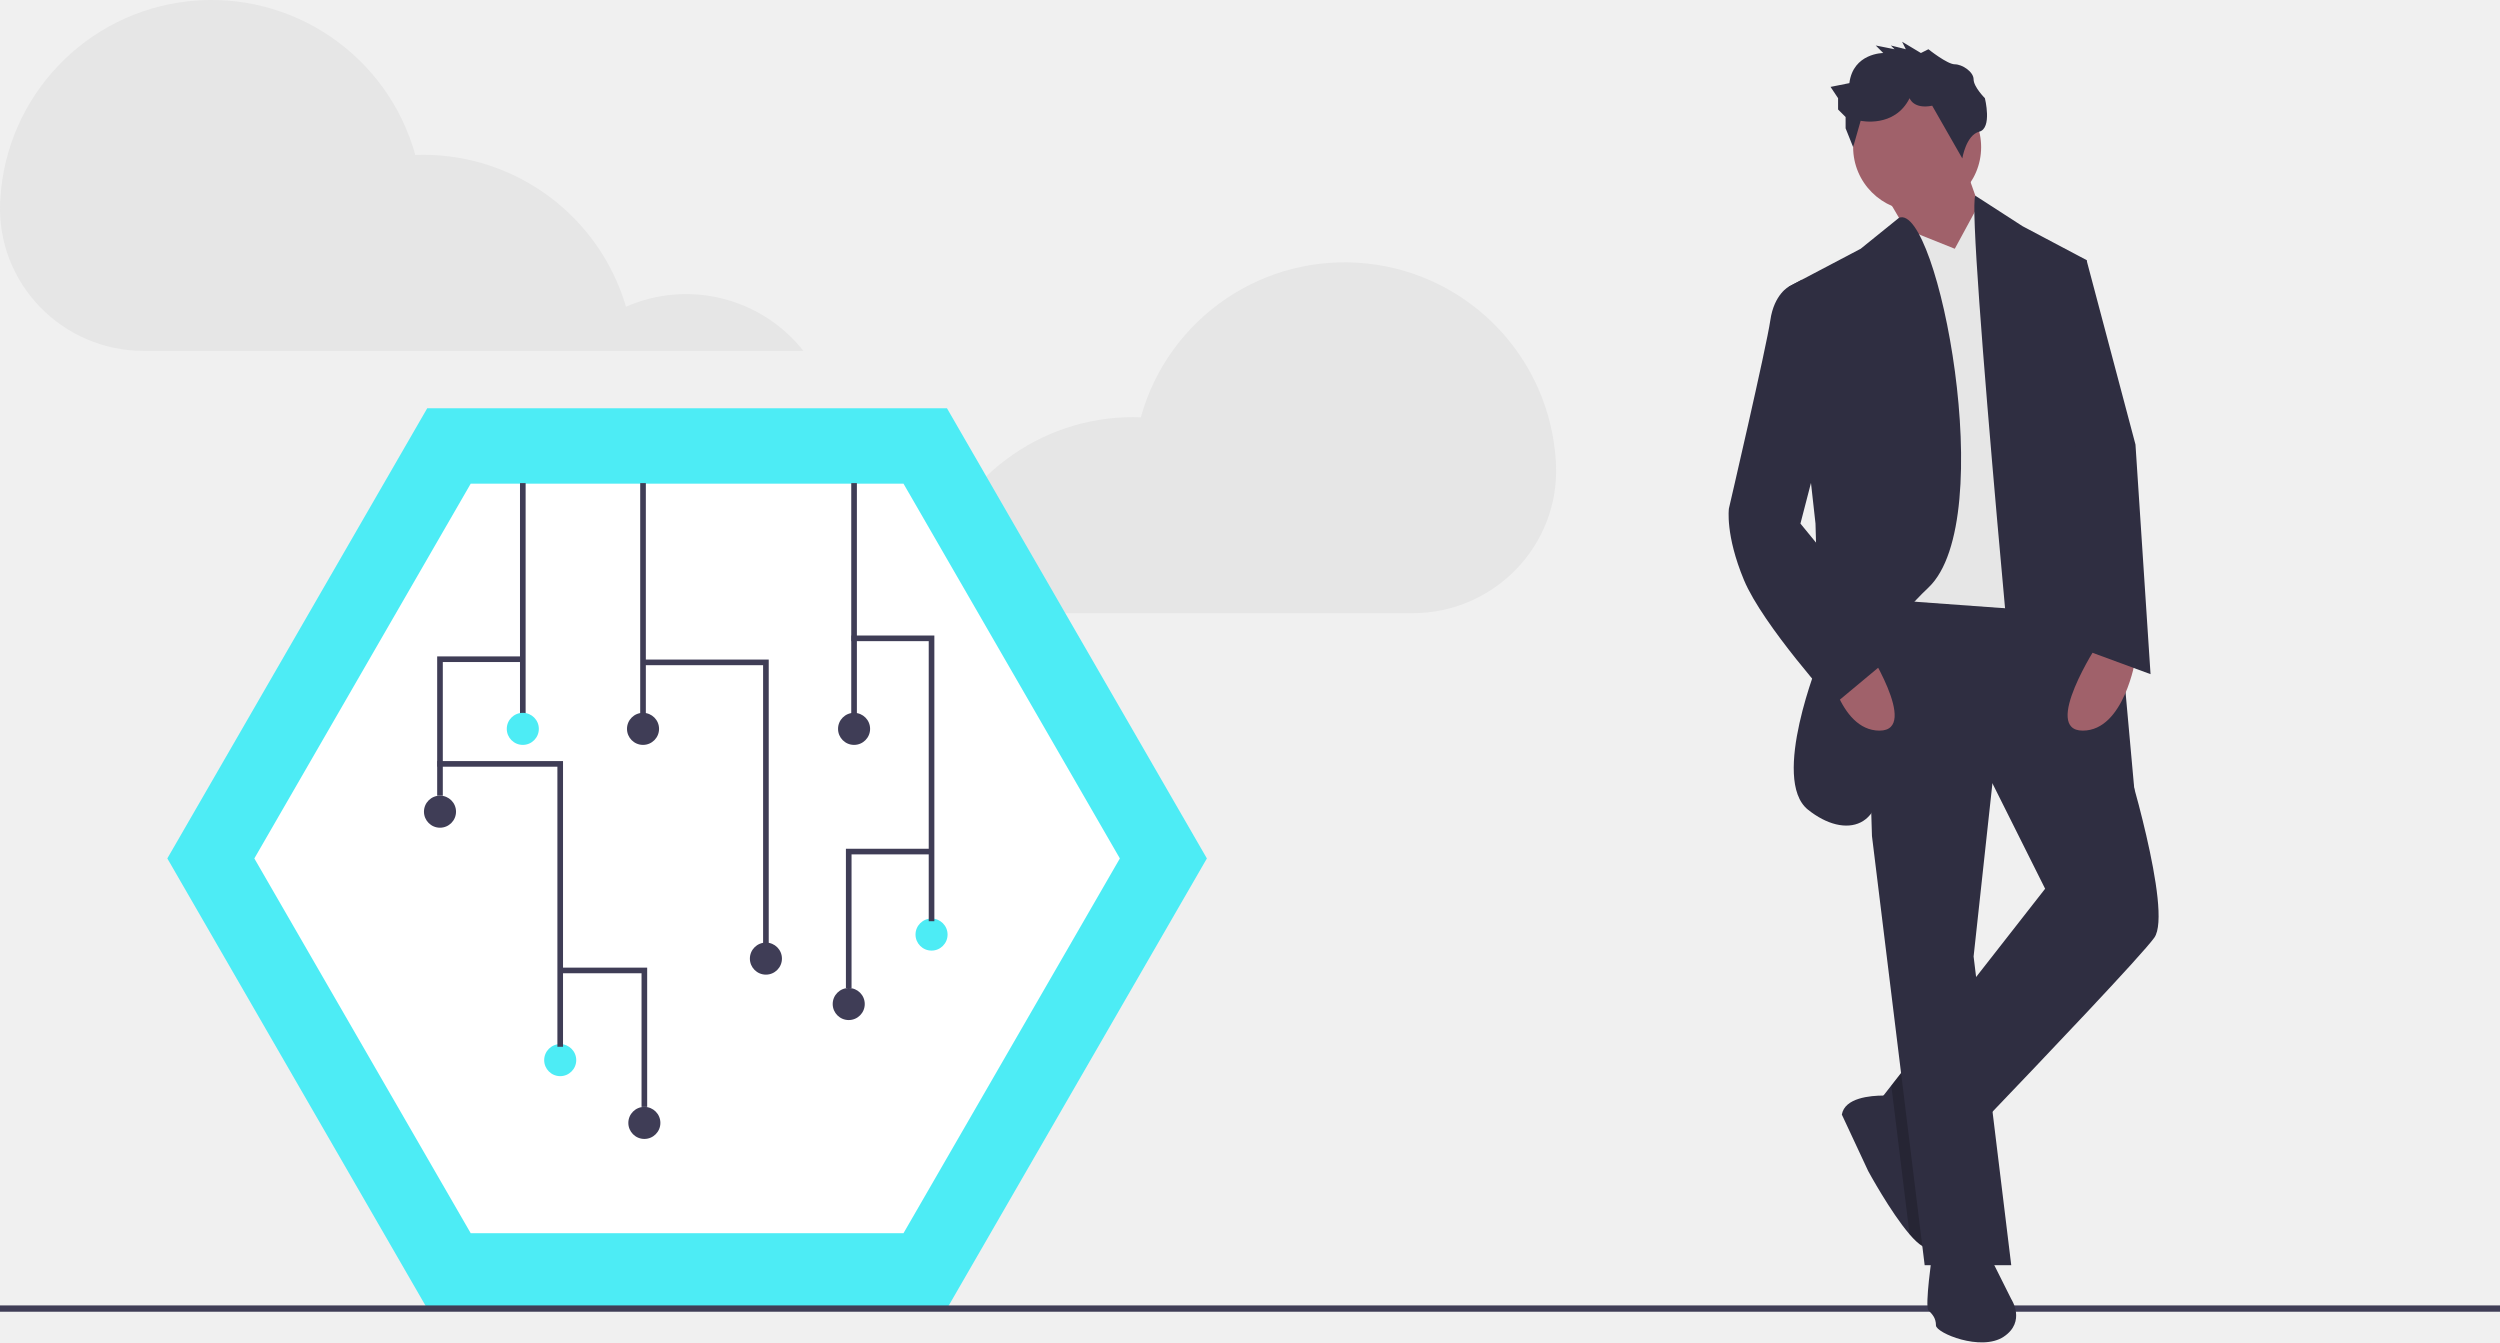
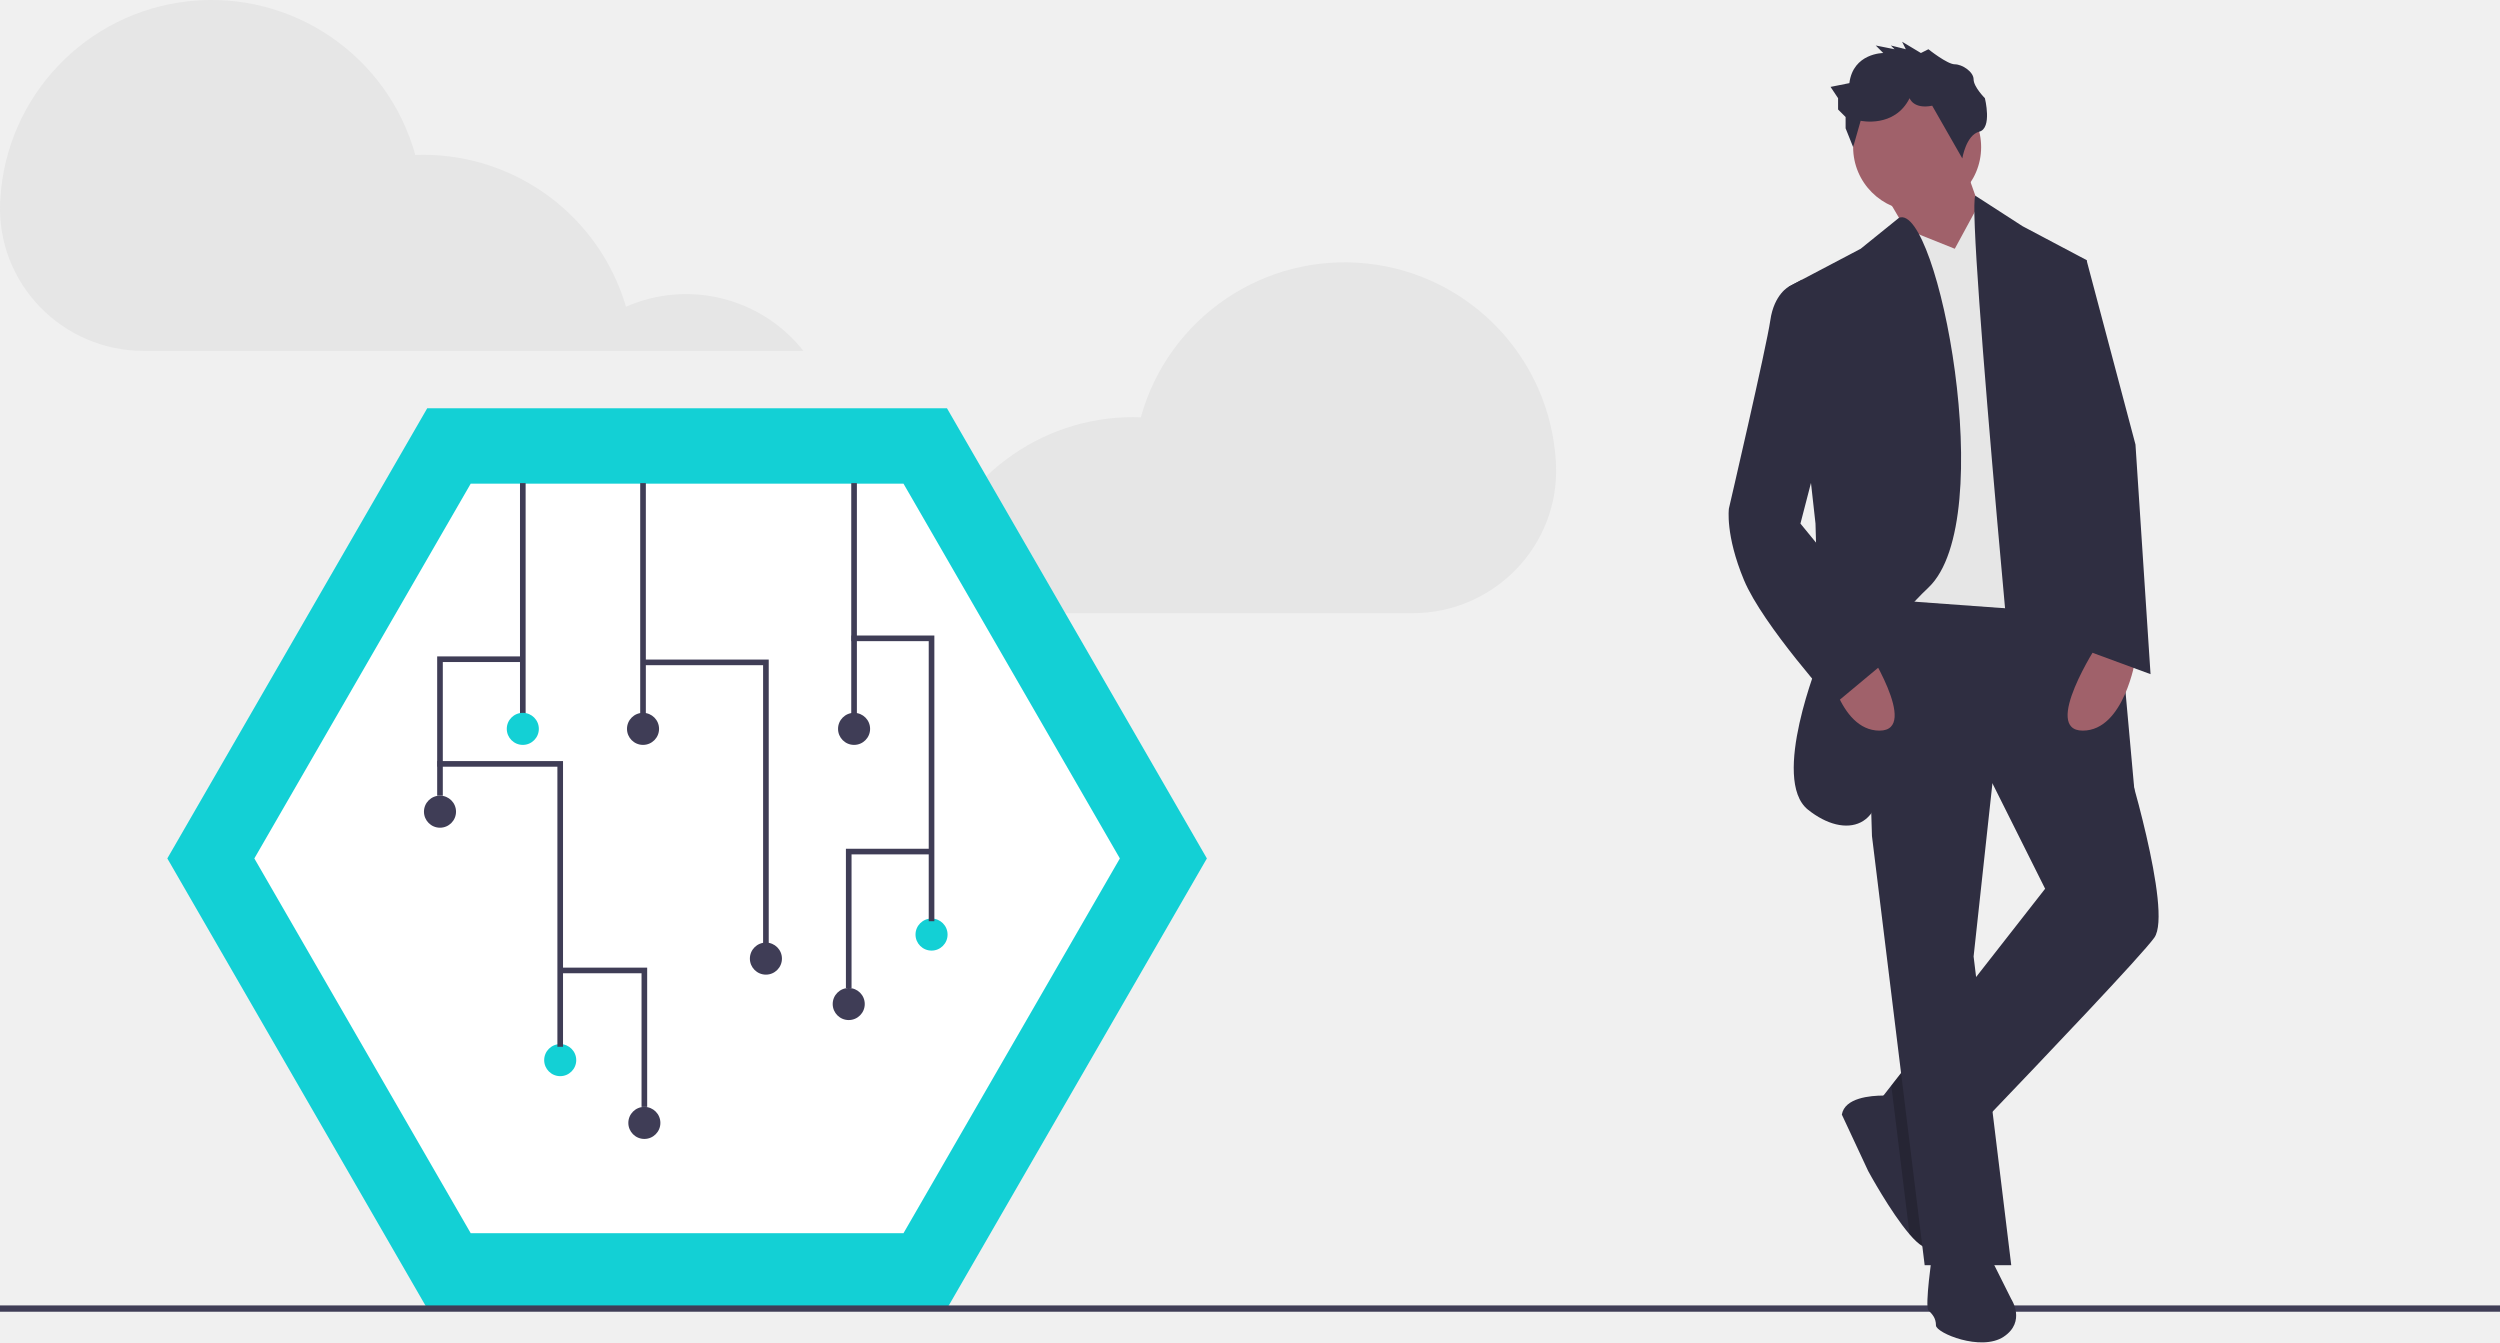
<svg xmlns="http://www.w3.org/2000/svg" id="f65dcaaa-a43f-44d9-8793-dc16a3dce27d" data-name="Layer 1" width="888" height="476.815" viewBox="0 0 888 476.815">
  <path d="M708.642,375.668a75.14,75.14,0,0,0-147.426-15.842c-.91-.033-1.82-.069-2.738-.069a75.158,75.158,0,0,0-72.096,53.969,53.104,53.104,0,0,0-63.012,15.674H657.758c28.796,0,52.111-23.851,50.937-52.623Q708.672,376.223,708.642,375.668Z" transform="translate(-156 -211.5926)" fill="#e6e6e6" />
  <path d="M156.096,282.485a75.14,75.14,0,0,1,147.426-15.842c.91-.033,1.82-.069,2.738-.069a75.158,75.158,0,0,1,72.096,53.969A53.104,53.104,0,0,1,441.367,336.216H206.979c-28.796,0-52.111-23.851-50.937-52.623Q156.065,283.04,156.096,282.485Z" transform="translate(-156 -211.5926)" fill="#e6e6e6" />
-   <polygon points="336.372 145.025 151.746 145.025 59.433 304.916 151.746 464.807 336.372 464.807 428.685 304.916 336.372 145.025" fill="#4decf5" />
+   <polygon points="336.372 145.025 151.746 145.025 59.433 304.916 151.746 464.807 336.372 464.807 428.685 304.916 336.372 145.025" fill="#13d0d5" />
  <path d="M323.2,649.632H476.918l76.859-133.123L476.918,383.385H323.2L246.341,516.509Z" transform="translate(-156 -211.5926)" fill="#fff" />
  <rect y="463.686" width="888" height="2.241" fill="#3f3d56" />
  <polygon points="697.681 58.277 705.704 81.008 692.332 107.751 669.601 68.974 697.681 58.277" fill="#a0616a" />
  <path d="M921.207,544.653c-4.399,6.164-38.323,41.839-61.014,65.534-6.298,6.565-11.727,12.221-15.417,16.059-3.236,3.356-5.135,5.322-5.135,5.322L829.385,610.12l-4.453-9.306.067-.08,2.795-3.57,26.649-34.097,27.987-35.795-22.732-45.463,28.08-4.011,18.667,1.096,4.065.241S927.893,535.293,921.207,544.653Z" transform="translate(-156 -211.5926)" fill="#2f2e41" />
  <path d="M842.315,654.299c-1.738,1.738-4.76-.481-8.036-4.279-6.779-7.862-14.695-22.464-14.695-22.464l-9.36-20.057c1.003-5.99,10.176-6.753,14.775-6.766,1.564,0,2.607.08,2.607.08l.776,1.15,16.393,24.283S847.664,648.951,842.315,654.299Z" transform="translate(-156 -211.5926)" fill="#2f2e41" />
  <path d="M844.776,626.246s2.888,22.705-2.46,28.053c-1.738,1.738-4.76-.481-8.036-4.279L829.385,610.12l-1.003-8.157-.588-4.8,26.649-34.097,5.75,47.121C853.895,616.752,848.466,622.408,844.776,626.246Z" transform="translate(-156 -211.5926)" opacity="0.2" />
  <polygon points="707.295 277.409 703.698 270.215 731.778 266.203 750.445 267.3 750.498 267.54 707.295 277.409" opacity="0.2" />
  <polygon points="671.607 208.706 662.246 208.706 664.921 296.958 683.641 449.393 714.395 449.393 701.024 339.746 707.71 278.238 754.51 267.54 741.138 206.032 671.607 208.706" fill="#2f2e41" />
  <path d="M842.315,656.974s-2.674,18.72-1.337,20.057,2.674,2.674,2.674,5.349,16.046,9.36,24.069,4.011,2.674-13.371,2.674-13.371l-8.023-16.046Z" transform="translate(-156 -211.5926)" fill="#2f2e41" />
  <circle cx="680.967" cy="52.26" r="22.732" fill="#a0616a" />
  <polygon points="694.338 88.363 676.849 81.338 666.258 212.717 739.801 218.066 714.395 83.014 703.03 72.343 694.338 88.363" fill="#e6e6e6" />
  <path d="M830.522,288.962l-13.613,10.993L791.504,313.327l9.36,84.24,1.337,48.137s-17.383,42.789-4.011,53.486,28.08,6.686,25.406-16.046-8.023-38.777,17.383-62.846S844.135,283.318,830.522,288.962Z" transform="translate(-156 -211.5926)" fill="#2f2e41" />
  <path d="M857.648,281.109l16.759,10.824,22.732,12.034L914.521,496.516l-38.777,12.034S854.26,286.331,857.648,281.109Z" transform="translate(-156 -211.5926)" fill="#2f2e41" />
  <path d="M901.15,440.356s-20.057,30.754-5.349,30.754,18.72-25.406,18.72-25.406Z" transform="translate(-156 -211.5926)" fill="#a0616a" />
  <path d="M818.246,440.356s20.057,30.754,5.349,30.754S804.875,445.704,804.875,445.704Z" transform="translate(-156 -211.5926)" fill="#a0616a" />
  <path d="M838.304,230.424l-6.686-4.011,1.337,2.674-5.349-1.337,1.337,1.337-6.686-1.337,2.674,2.674s-10.697,0-12.034,10.697l-6.686,1.337,2.674,4.011v4.011l2.674,2.674v4.011l2.674,6.686,2.674-9.36s12.034,2.674,17.383-8.023c0,0,1.337,4.011,8.023,2.674l10.697,18.72s1.337-8.299,6.017-9.498,2.006-11.896,2.006-11.896-4.011-4.011-4.011-6.686-4.011-5.349-6.686-5.349-9.36-5.349-9.36-5.349Z" transform="translate(-156 -211.5926)" fill="#2f2e41" />
  <path d="M802.201,314.664l-6.224-3.691-4.473,2.354s-5.349,2.674-6.686,12.034-14.709,66.857-14.709,66.857-1.337,9.36,5.349,25.406,32.092,44.126,32.092,44.126L831.618,441.693,795.515,397.567l9.36-36.103Z" transform="translate(-156 -211.5926)" fill="#2f2e41" />
  <polygon points="730.441 92.374 741.138 92.374 758.521 157.894 763.87 239.46 738.464 230.1 738.464 171.266 730.441 92.374" fill="#2f2e41" />
  <rect x="184.701" y="171.594" width="2" height="82.555" fill="#3f3d56" />
-   <circle cx="185.701" cy="258.894" r="5.693" fill="#4decf5" />
+   <circle cx="185.701" cy="258.894" r="5.693" fill="#13d0d5" />
  <rect x="227.402" y="171.594" width="2" height="82.555" fill="#3f3d56" />
  <circle cx="228.402" cy="258.894" r="5.693" fill="#3f3d56" />
  <rect x="302.366" y="171.594" width="2" height="82.555" fill="#3f3d56" />
  <circle cx="303.366" cy="258.894" r="5.693" fill="#3f3d56" />
  <circle cx="272.052" cy="340.5" r="5.693" fill="#3f3d56" />
  <circle cx="156.285" cy="288.31" r="5.693" fill="#3f3d56" />
  <polygon points="273.052 335.755 271.052 335.755 271.052 236.276 228.402 236.276 228.402 234.276 273.052 234.276 273.052 335.755" fill="#3f3d56" />
-   <circle cx="198.986" cy="376.558" r="5.693" fill="#4decf5" />
+   <circle cx="198.986" cy="376.558" r="5.693" fill="#13d0d5" />
  <polygon points="199.986 371.814 197.986 371.814 197.986 272.334 155.336 272.334 155.336 270.334 199.986 270.334 199.986 371.814" fill="#3f3d56" />
-   <circle cx="330.884" cy="331.96" r="5.693" fill="#4decf5" />
+   <circle cx="330.884" cy="331.96" r="5.693" fill="#13d0d5" />
  <polygon points="331.884 327.215 329.884 327.215 329.884 227.736 302.417 227.736 302.417 225.736 331.884 225.736 331.884 327.215" fill="#3f3d56" />
  <polygon points="157.285 282.616 155.285 282.616 155.285 233.155 185.701 233.155 185.701 235.155 157.285 235.155 157.285 282.616" fill="#3f3d56" />
  <circle cx="228.876" cy="398.858" r="5.693" fill="#3f3d56" />
  <polygon points="229.876 393.164 227.876 393.164 227.876 345.703 199.46 345.703 199.46 343.703 229.876 343.703 229.876 393.164" fill="#3f3d56" />
  <circle cx="301.468" cy="356.631" r="5.693" fill="#3f3d56" />
  <polygon points="302.468 350.938 300.468 350.938 300.468 301.477 330.884 301.477 330.884 303.477 302.468 303.477 302.468 350.938" fill="#3f3d56" />
</svg>
